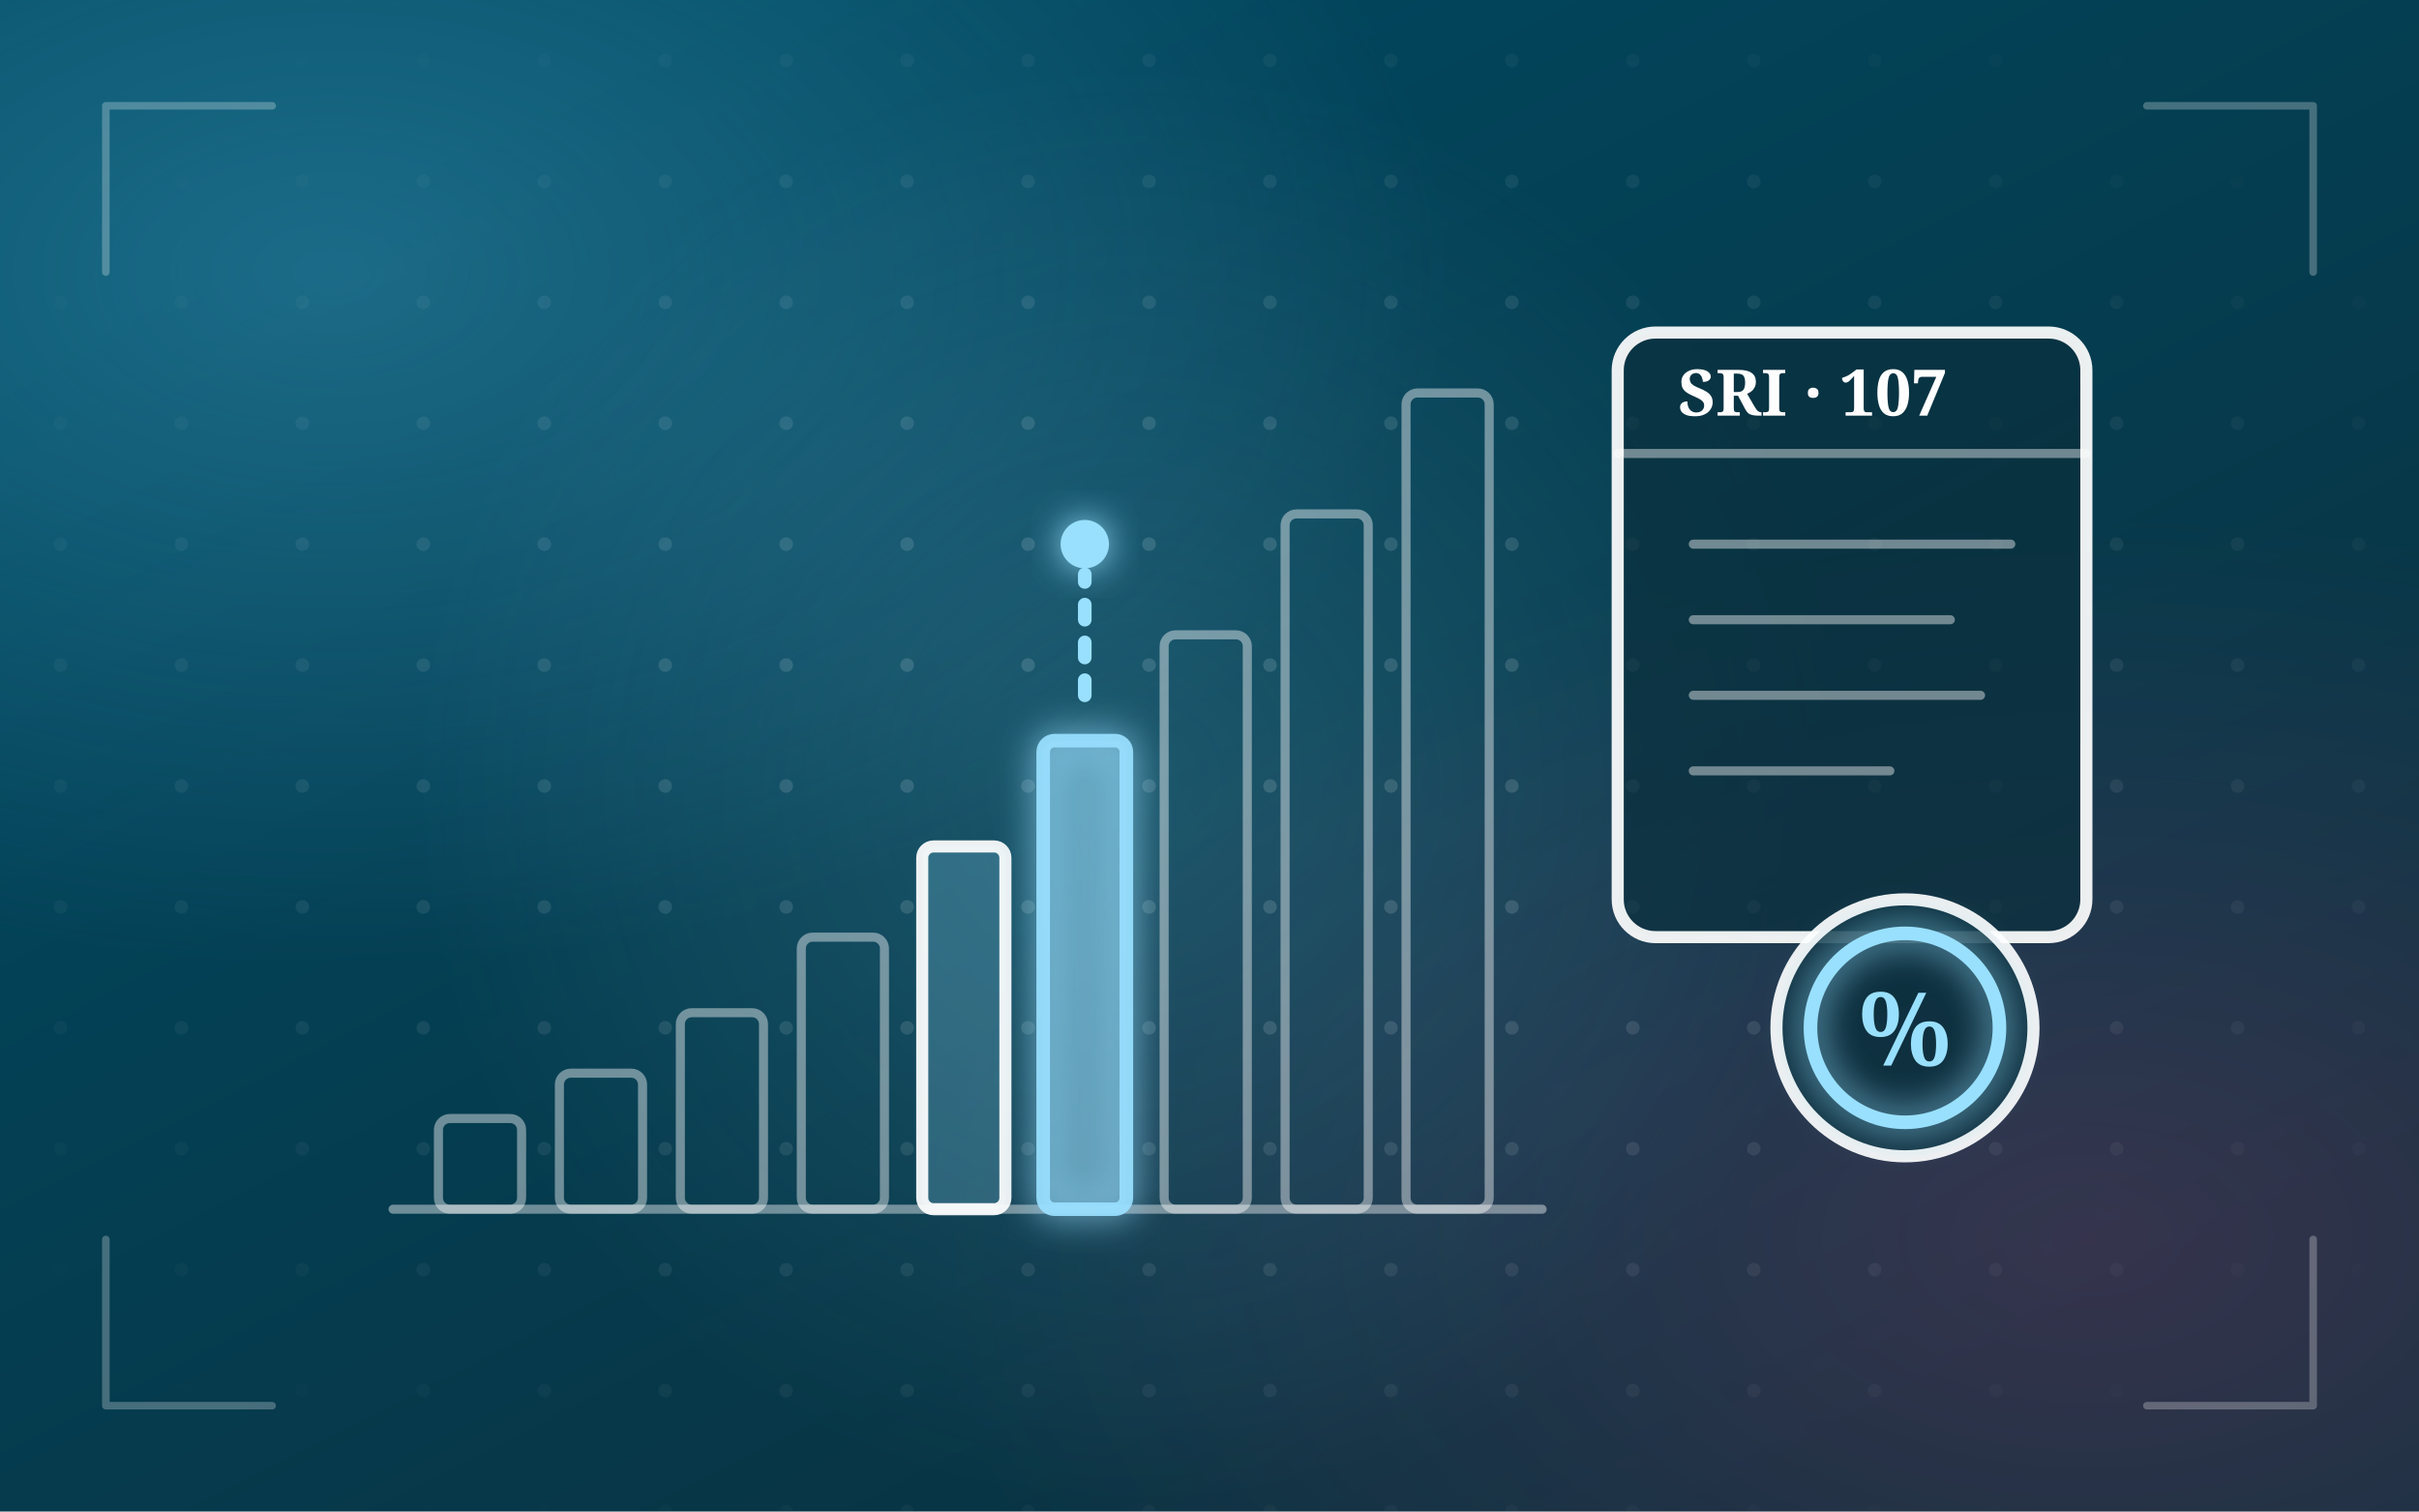
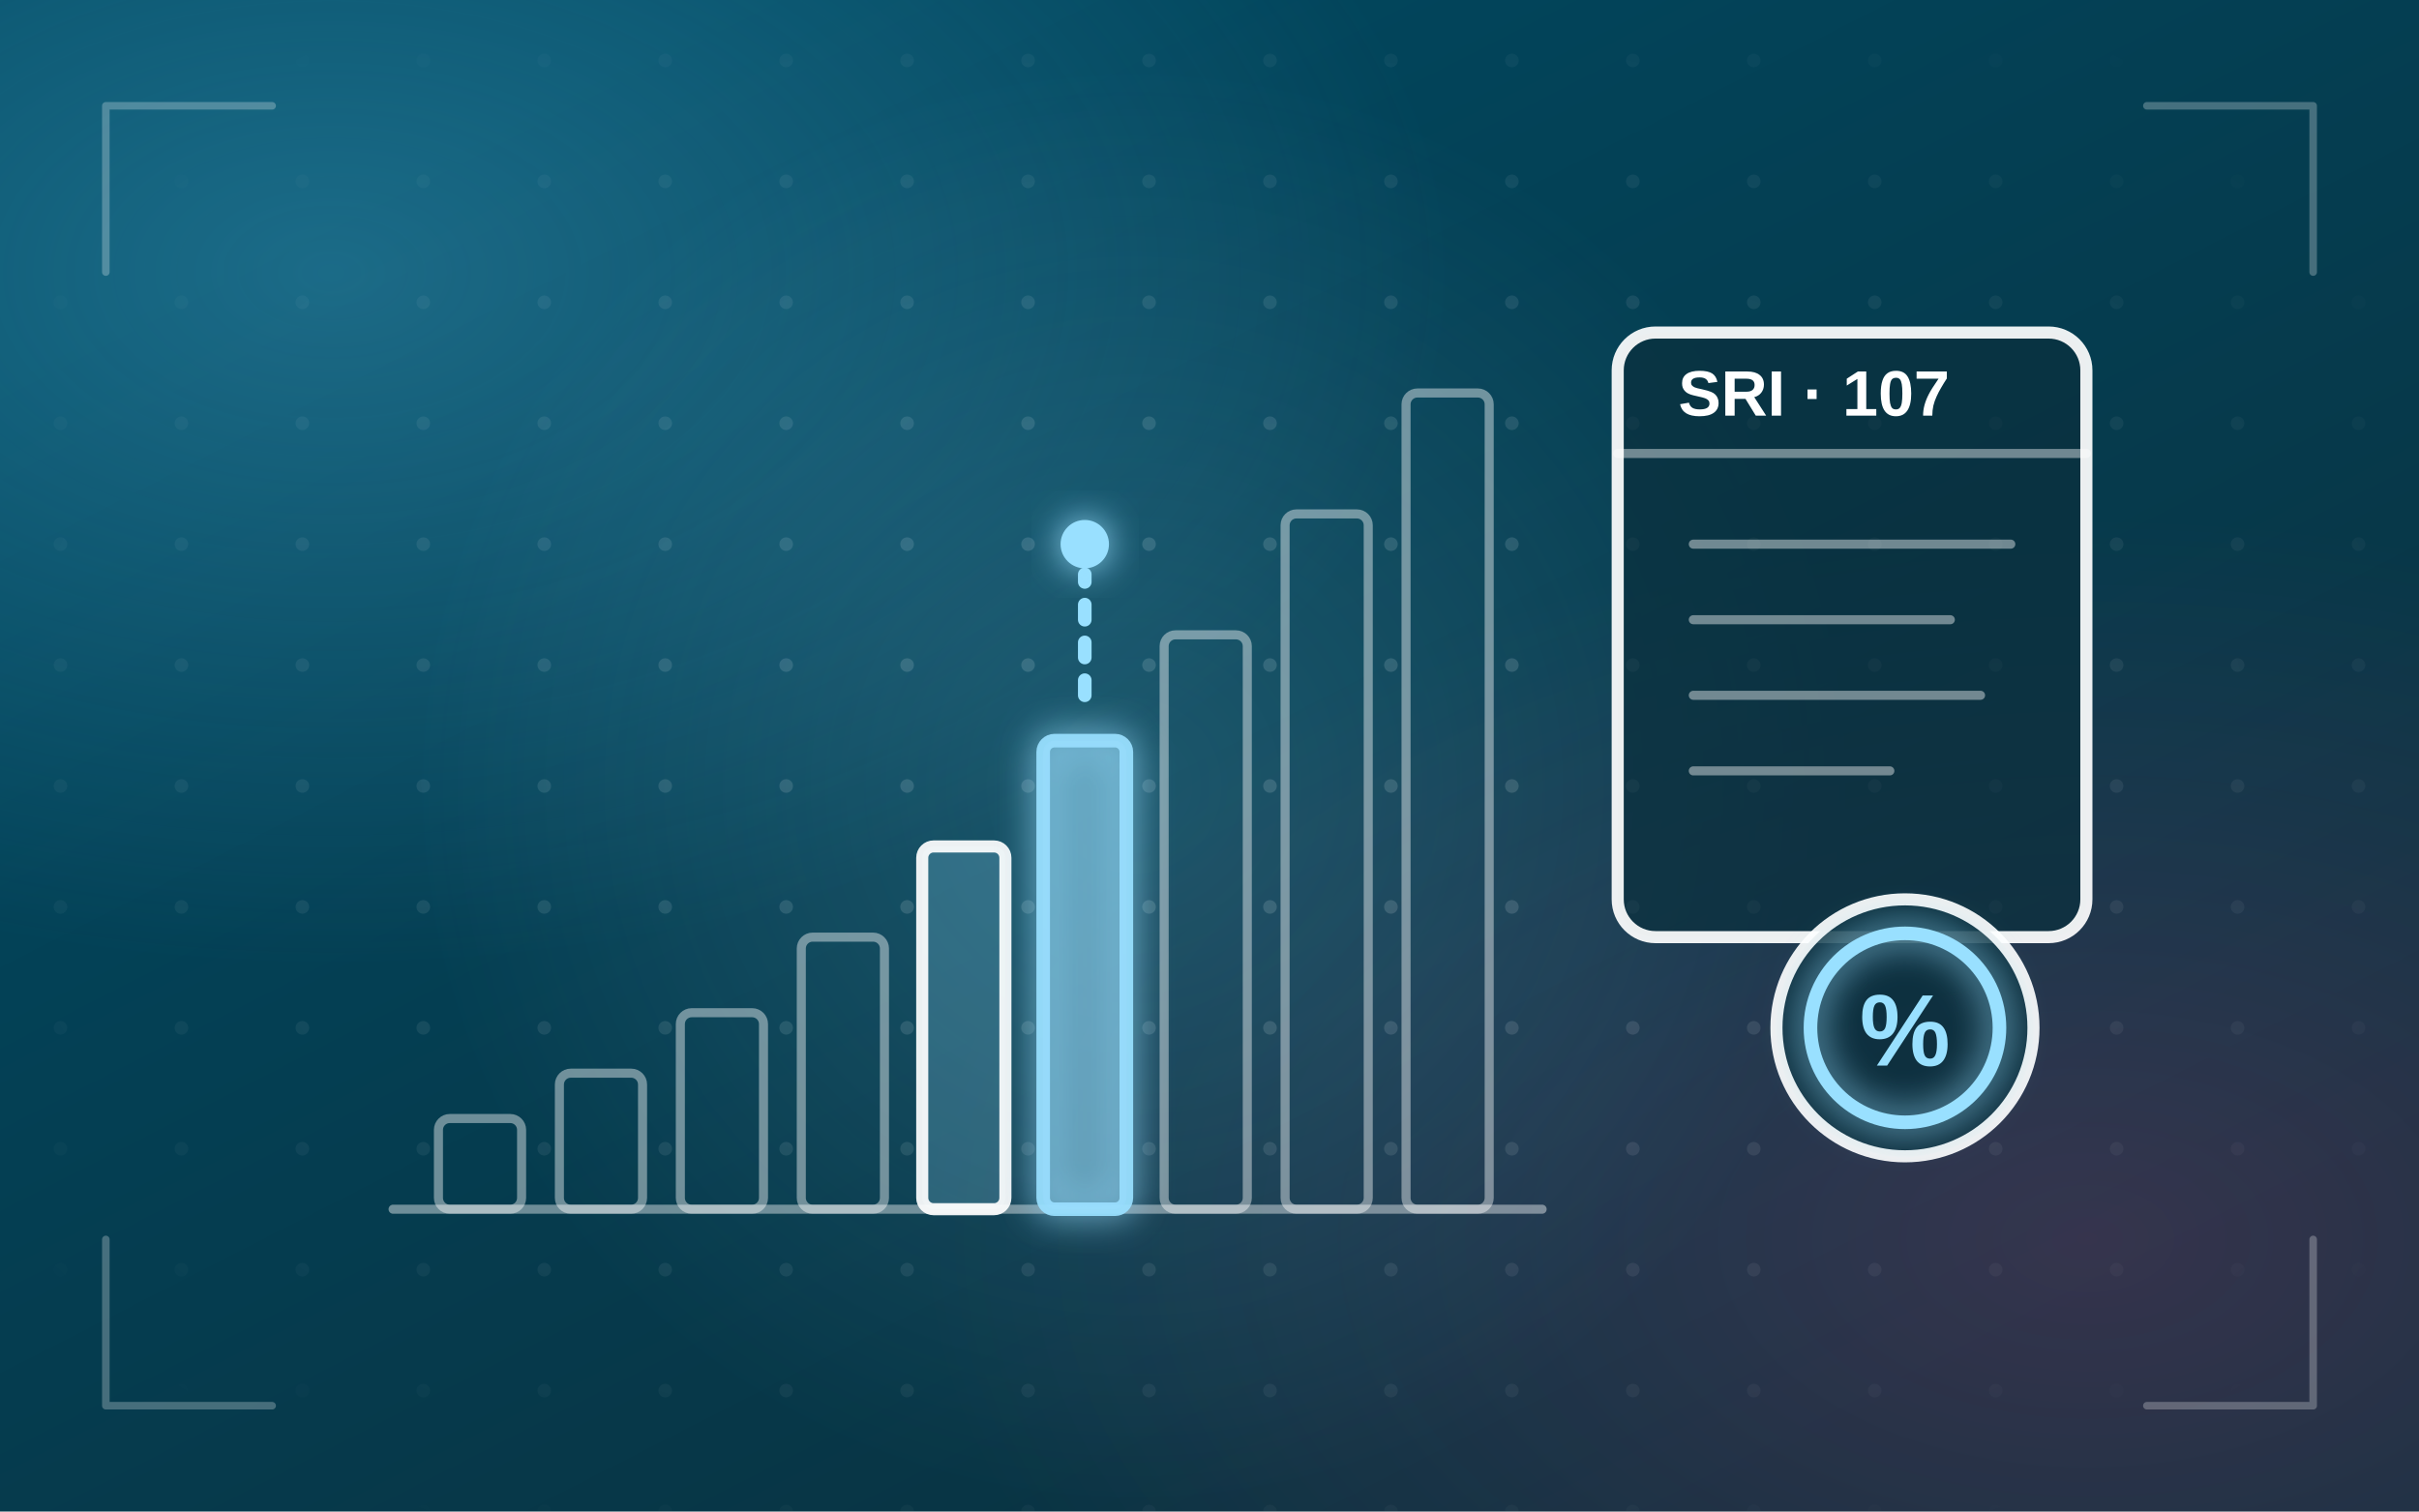
<svg xmlns="http://www.w3.org/2000/svg" viewBox="0 0 320 200" width="320" height="200" fill="none" stroke-linecap="round" stroke-linejoin="round">
  <style>
.m{stroke:#fff;stroke-opacity:.92;stroke-width:1.6}
.s{stroke:#fff;stroke-opacity:.42;stroke-width:1.2}
.f{stroke:#fff;stroke-opacity:.26;stroke-width:1}
.a{stroke:#99e0ff;stroke-width:1.8}
.af{fill:#99e0ff;stroke:none}
.g{filter:url(#glow)}
- .t{font-family:Georgia,'Source Serif 4',serif;font-weight:600;fill:#fff;stroke:none}
+ .t{font-family:'DM Sans',Arial,Helvetica,sans-serif;font-weight:600;fill:#fff;stroke:none}
</style>
  <defs>
    <linearGradient id="bg" x1=".17" y1=".1" x2=".83" y2=".9">
      <stop offset="0" stop-color="#004961" />
      <stop offset="1" stop-color="#0a303e" />
    </linearGradient>
    <radialGradient id="r1" cx=".14" cy=".18" r=".46">
      <stop offset="0" stop-color="#62c5ee" stop-opacity=".28" />
      <stop offset="1" stop-color="#62c5ee" stop-opacity="0" />
    </radialGradient>
    <radialGradient id="r2" cx=".86" cy=".82" r=".48">
      <stop offset="0" stop-color="#ff458e" stop-opacity=".18" />
      <stop offset="1" stop-color="#ff458e" stop-opacity="0" />
    </radialGradient>
    <radialGradient id="halo" cx=".5" cy=".5" r=".5">
      <stop offset="0" stop-color="#99e0ff" stop-opacity=".16" />
      <stop offset="1" stop-color="#99e0ff" stop-opacity="0" />
    </radialGradient>
    <radialGradient id="fade" cx=".5" cy=".5" r=".6">
      <stop offset=".25" stop-color="#fff" />
      <stop offset="1" stop-color="#000" />
    </radialGradient>
    <mask id="mk">
      <rect width="320" height="200" fill="url(#fade)" />
    </mask>
    <pattern id="dots" width="16" height="16" patternUnits="userSpaceOnUse">
      <circle cx="8" cy="8" r=".9" fill="#fff" fill-opacity=".14" />
    </pattern>
    <filter id="glow" x="-60%" y="-60%" width="220%" height="220%">
      <feGaussianBlur stdDeviation="2.4" result="b" />
      <feMerge>
        <feMergeNode in="b" />
        <feMergeNode in="SourceGraphic" />
      </feMerge>
    </filter>
  </defs>
  <rect width="320" height="200" fill="url(#bg)" />
  <rect width="320" height="200" fill="url(#r1)" />
  <rect width="320" height="200" fill="url(#r2)" />
  <rect width="320" height="200" fill="url(#dots)" mask="url(#mk)" />
  <circle cx="150" cy="104" r="96" fill="url(#halo)" />
  <path class="f" d="M14 36V14h22M284 14h22v22M306 164v22h-22M36 186H14v-22" />
  <path class="s" d="M52 160H204" />
  <rect class="s" x="58" y="148" width="11" height="12" rx="1.5" />
  <rect class="s" x="74" y="142" width="11" height="18" rx="1.5" />
  <rect class="s" x="90" y="134" width="11" height="26" rx="1.5" />
  <rect class="s" x="106" y="124" width="11" height="36" rx="1.5" />
  <rect class="m" x="122" y="112" width="11" height="48" rx="1.5" fill="#99e0ff" fill-opacity=".22" />
  <rect class="m a g" x="138" y="98" width="11" height="62" rx="1.5" fill="#99e0ff" fill-opacity=".35" />
  <rect class="s" x="154" y="84" width="11" height="76" rx="1.5" />
  <rect class="s" x="170" y="68" width="11" height="92" rx="1.5" />
  <rect class="s" x="186" y="52" width="11" height="108" rx="1.5" />
  <path class="a" d="M143.5 92V76" stroke-dasharray="2 3" />
  <circle class="af g" cx="143.5" cy="72" r="3.2" />
  <rect class="m" x="214" y="44" width="62" height="80" rx="5" fill="#0a303e" fill-opacity=".72" />
  <path class="s" d="M214 60H276" />
  <text class="t" x="222" y="55" font-size="8.5">SRI · 107</text>
  <path class="s" d="M224 72H266M224 82H258M224 92H262M224 102H250" />
  <circle class="m" cx="252" cy="136" r="17" fill="#0a303e" fill-opacity=".85" />
  <circle class="a g" cx="252" cy="136" r="12.5" />
  <text class="t" x="252" y="141" font-size="13.5" text-anchor="middle" fill="#99e0ff" style="fill:#99e0ff">%</text>
</svg>
